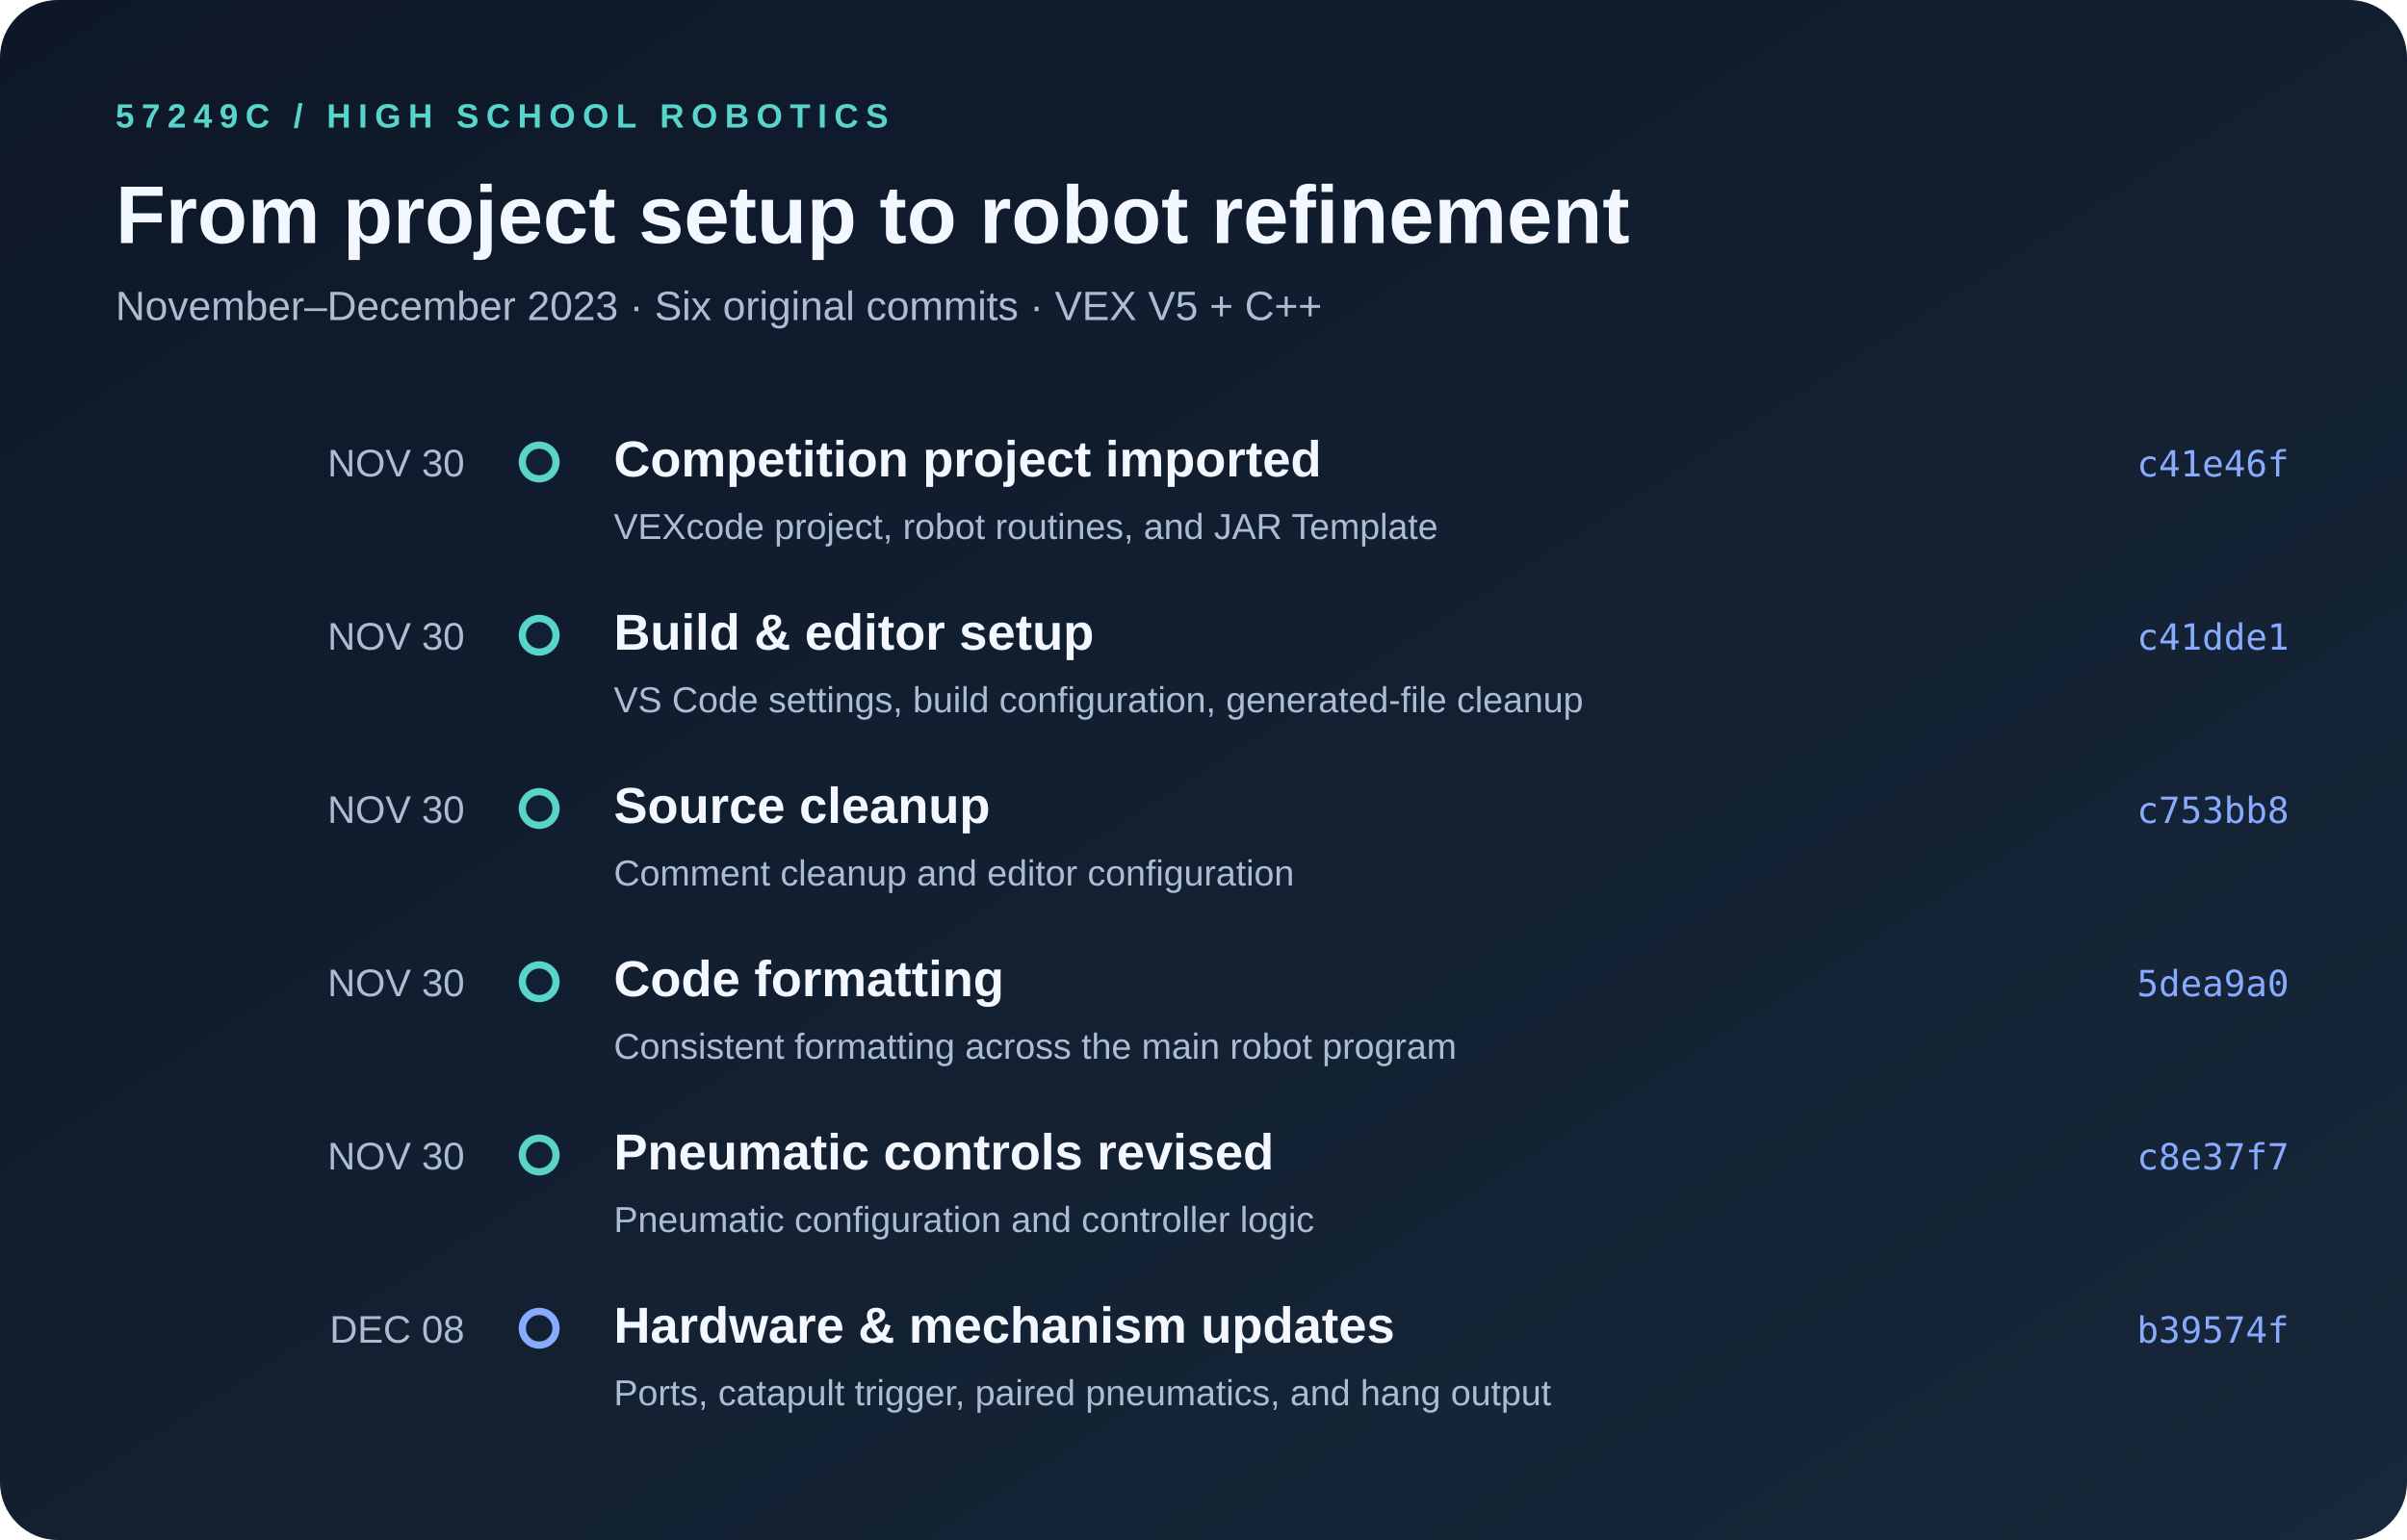
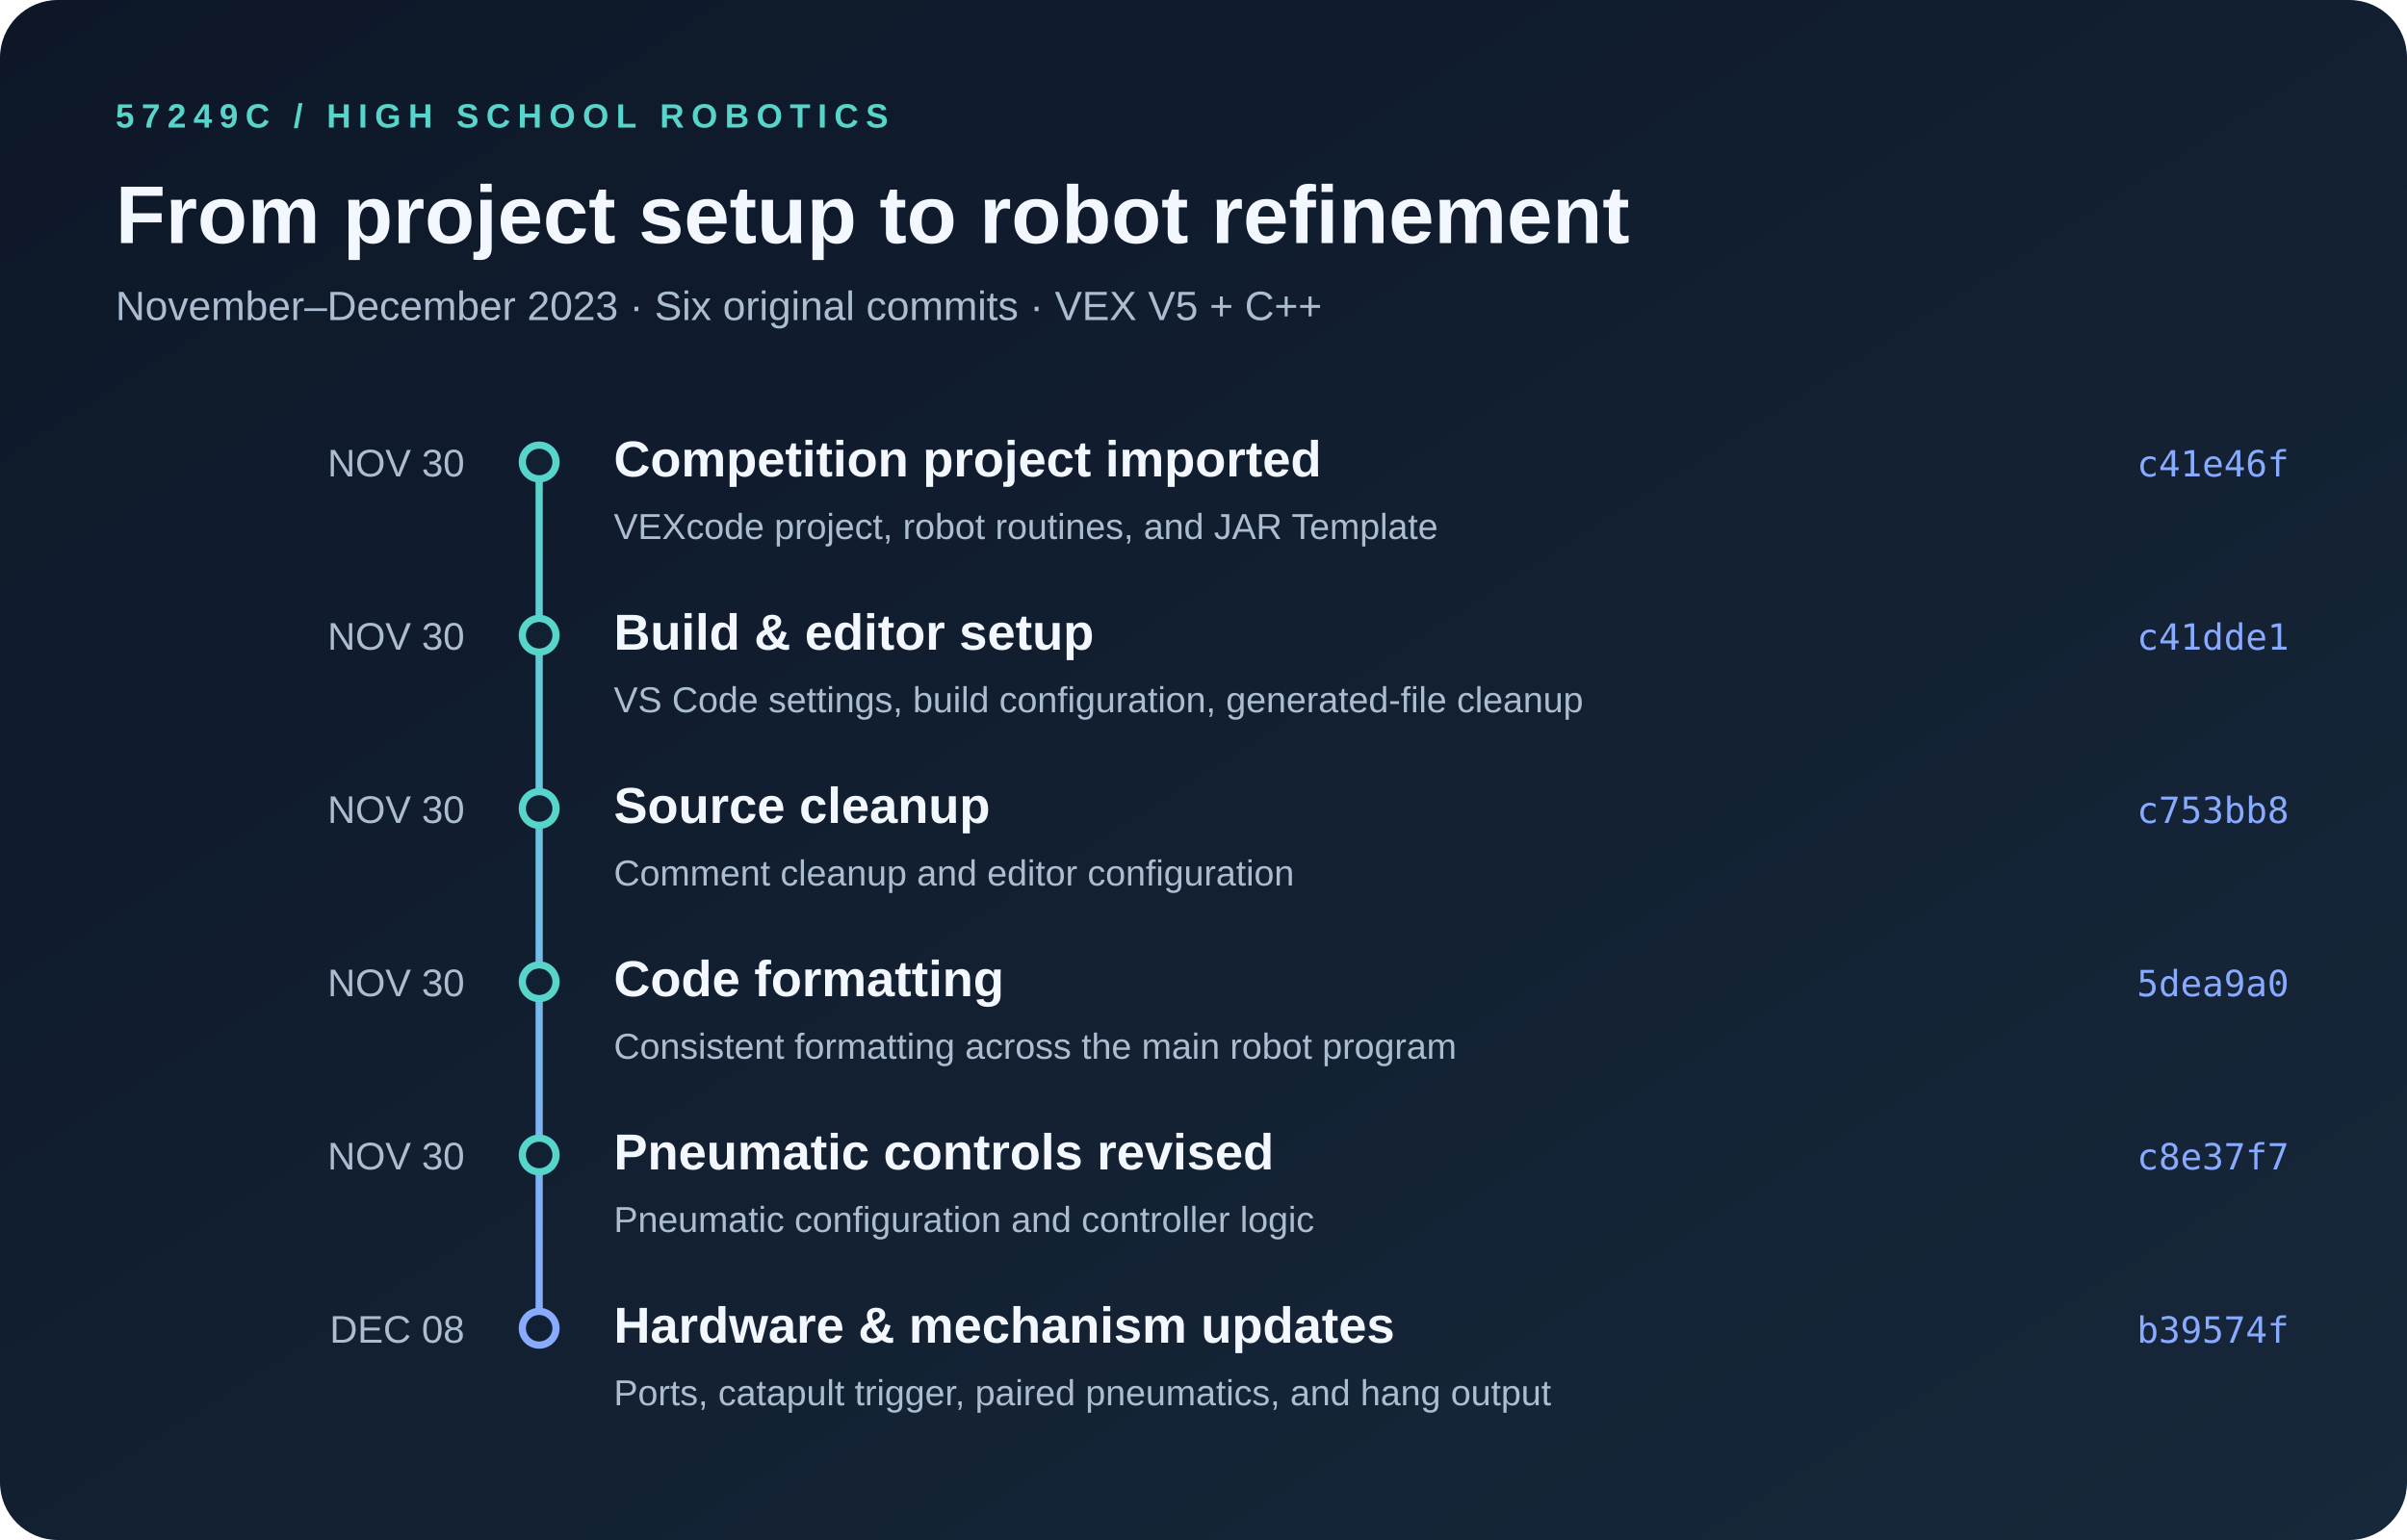
<svg xmlns="http://www.w3.org/2000/svg" width="1000" height="640" viewBox="0 0 1000 640" role="img" aria-labelledby="title desc">
  <defs>
    <linearGradient id="bg" x2="1" y2="1">
      <stop stop-color="#0d1728" />
      <stop offset="1" stop-color="#17283a" />
    </linearGradient>
-     <linearGradient id="line" x2="0" y2="1">
+     <linearGradient id="line" gradientUnits="userSpaceOnUse" x1="224" y1="190" x2="224" y2="556">
      <stop stop-color="#58d5ca" />
      <stop offset="1" stop-color="#88aaff" />
    </linearGradient>
  </defs>
  <rect width="1000" height="640" rx="24" fill="url(#bg)" />
  <g font-family="Segoe UI, Arial, sans-serif">
    <text x="48" y="53" fill="#58d5ca" font-size="14" font-weight="700" letter-spacing="3">57249C / HIGH SCHOOL ROBOTICS</text>
    <text x="48" y="101" fill="#f3f7ff" font-size="34" font-weight="700">From project setup to robot refinement</text>
    <text x="48" y="133" fill="#acbdd2" font-size="17">November–December 2023 · Six original commits · VEX V5 + C++</text>
    <path d="M224 190 V556" stroke="url(#line)" stroke-width="3" />
    <g fill="#acbdd2" font-size="16" text-anchor="end">
      <text x="193" y="198">NOV 30</text>
      <text x="193" y="270">NOV 30</text>
      <text x="193" y="342">NOV 30</text>
      <text x="193" y="414">NOV 30</text>
      <text x="193" y="486">NOV 30</text>
      <text x="193" y="558">DEC 08</text>
    </g>
    <g fill="#112033" stroke="#58d5ca" stroke-width="3">
      <circle cx="224" cy="192" r="7" />
      <circle cx="224" cy="264" r="7" />
      <circle cx="224" cy="336" r="7" />
      <circle cx="224" cy="408" r="7" />
      <circle cx="224" cy="480" r="7" />
      <circle cx="224" cy="552" r="7" stroke="#88aaff" />
    </g>
    <g fill="#f3f7ff" font-size="21" font-weight="600">
      <text x="255" y="198">Competition project imported</text>
      <text x="255" y="270">Build &amp; editor setup</text>
      <text x="255" y="342">Source cleanup</text>
      <text x="255" y="414">Code formatting</text>
      <text x="255" y="486">Pneumatic controls revised</text>
      <text x="255" y="558">Hardware &amp; mechanism updates</text>
    </g>
    <g fill="#acbdd2" font-size="15">
      <text x="255" y="224">VEXcode project, robot routines, and JAR Template</text>
      <text x="255" y="296">VS Code settings, build configuration, generated-file cleanup</text>
      <text x="255" y="368">Comment cleanup and editor configuration</text>
      <text x="255" y="440">Consistent formatting across the main robot program</text>
      <text x="255" y="512">Pneumatic configuration and controller logic</text>
      <text x="255" y="584">Ports, catapult trigger, paired pneumatics, and hang output</text>
    </g>
    <g fill="#88aaff" font-size="15" font-family="Consolas, monospace" text-anchor="end">
      <text x="951" y="198">c41e46f</text>
      <text x="951" y="270">c41dde1</text>
      <text x="951" y="342">c753bb8</text>
      <text x="951" y="414">5dea9a0</text>
      <text x="951" y="486">c8e37f7</text>
      <text x="951" y="558">b39574f</text>
    </g>
  </g>
</svg>
